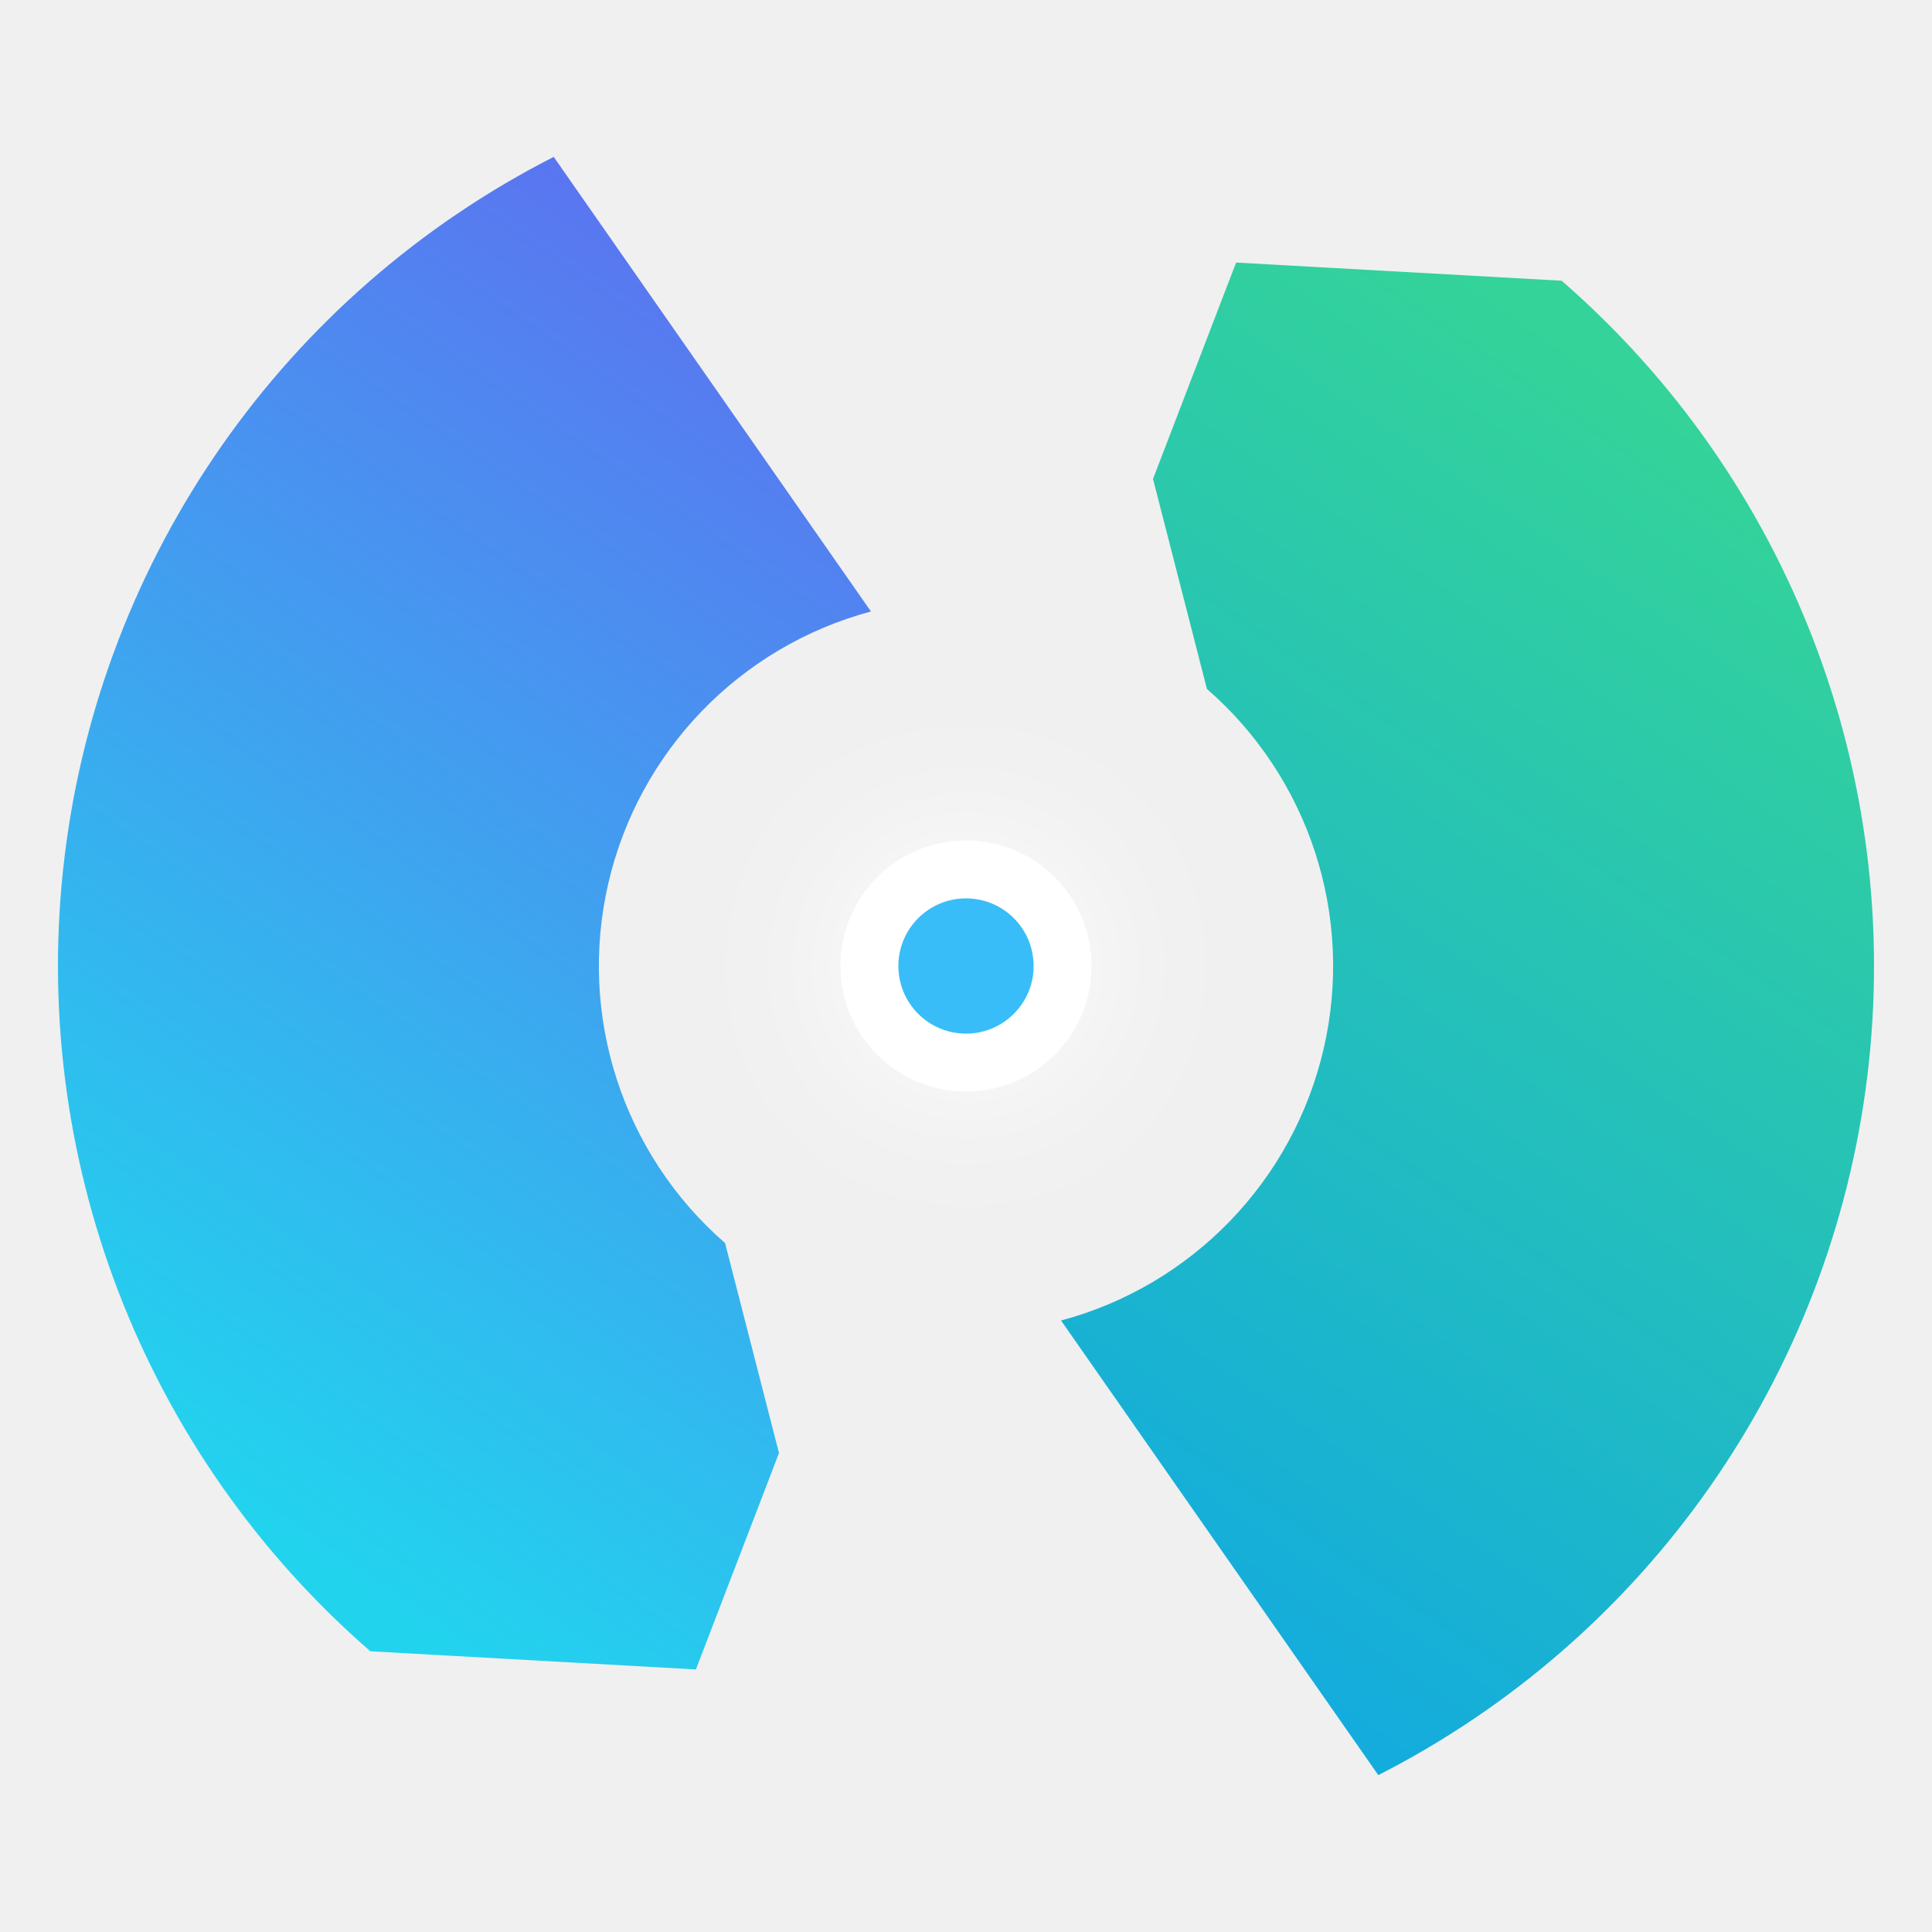
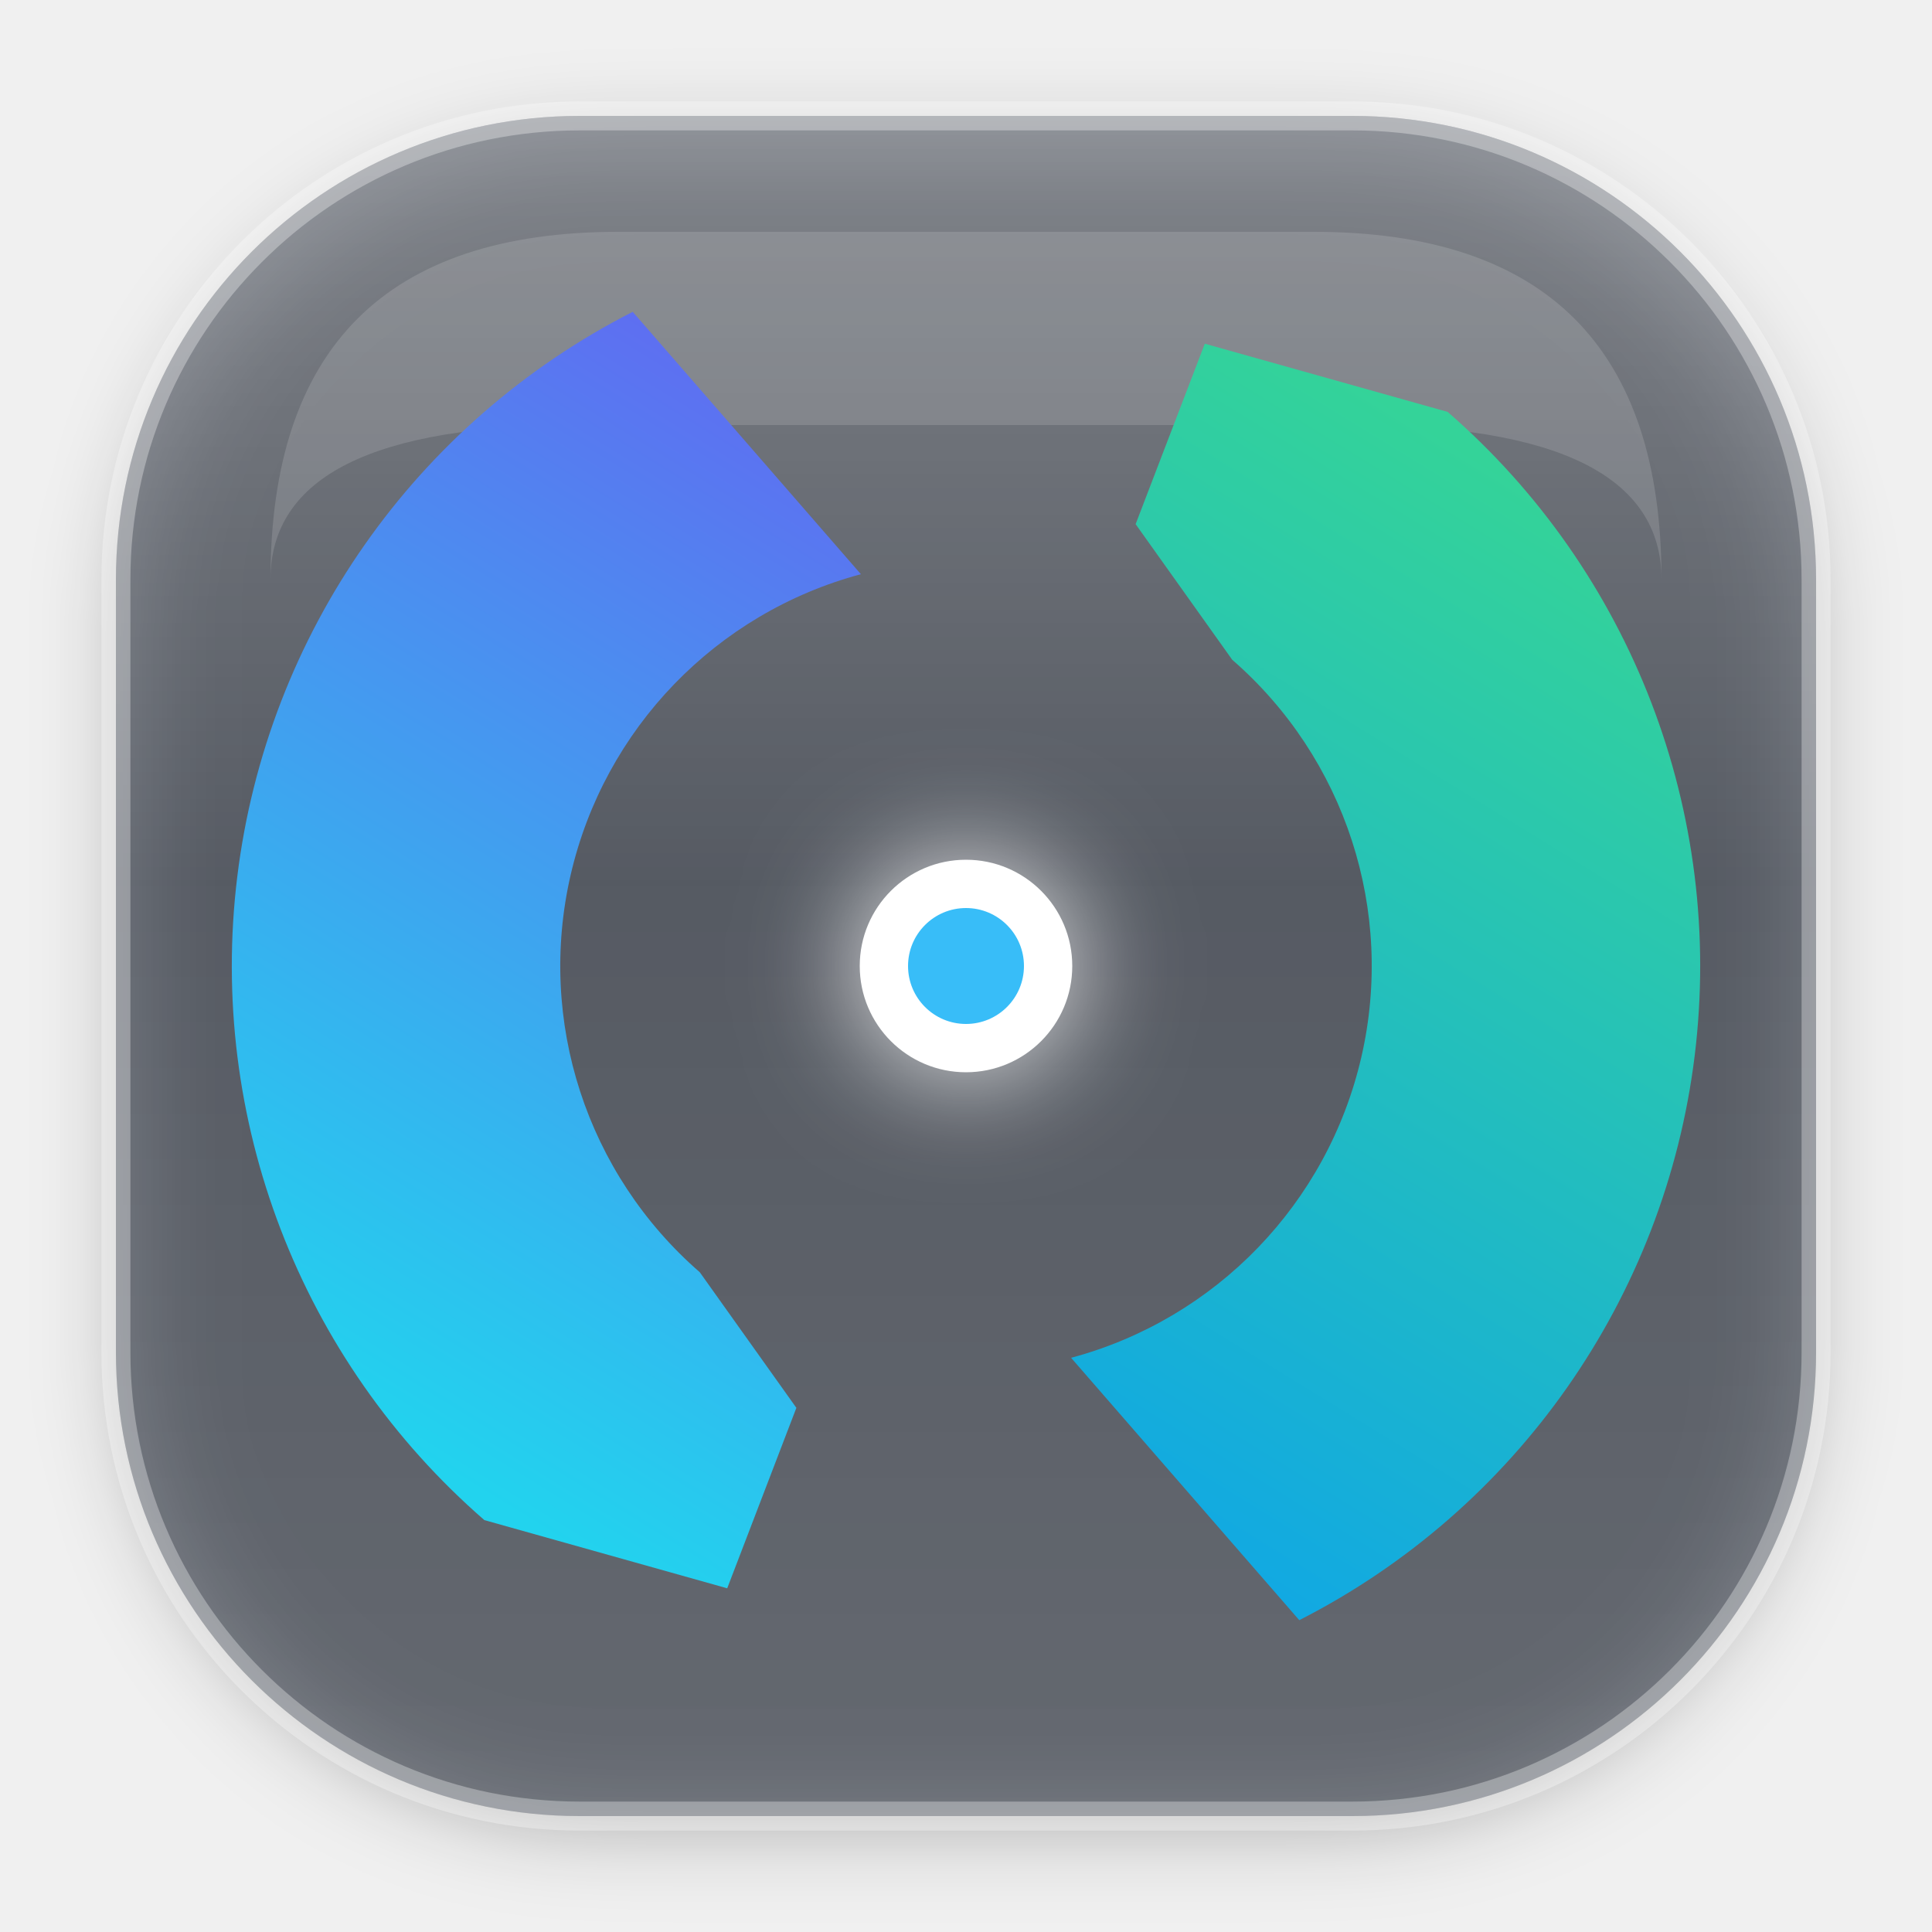
<svg xmlns="http://www.w3.org/2000/svg" viewBox="0 0 100 100" width="100" height="100">
  <defs>
-     <linearGradient id="arrowA" gradientUnits="userSpaceOnUse" x1="18" y1="82" x2="62" y2="18">
+     <linearGradient id="glassBody" x1="0" y1="0" x2="0" y2="1">
+       <stop offset="0%" stop-color="#ffffff" stop-opacity="0.30" />
+       <stop offset="45%" stop-color="#ffffff" stop-opacity="0.08" />
+       <stop offset="100%" stop-color="#ffffff" stop-opacity="0.16" />
+     </linearGradient>
+     <linearGradient id="arrowA" gradientUnits="userSpaceOnUse" x1="26" y1="78" x2="58" y2="26">
      <stop offset="0%" stop-color="#22d3ee" />
      <stop offset="100%" stop-color="#6366f1" />
    </linearGradient>
-     <linearGradient id="arrowB" gradientUnits="userSpaceOnUse" x1="82" y1="18" x2="38" y2="82">
+     <linearGradient id="arrowB" gradientUnits="userSpaceOnUse" x1="74" y1="22" x2="42" y2="74">
      <stop offset="0%" stop-color="#34d399" />
      <stop offset="100%" stop-color="#0ea5e9" />
    </linearGradient>
+     <filter id="tileShadow" x="-20%" y="-20%" width="140%" height="140%">
+       <feGaussianBlur stdDeviation="2.5" />
+     </filter>
    <filter id="coreGlow" x="-120%" y="-120%" width="340%" height="340%">
-       <feGaussianBlur stdDeviation="4" />
+       <feGaussianBlur stdDeviation="3" />
    </filter>
  </defs>
-   <path d="M 28.66 8.12 A 47 47 0 0 0 19.17 85.47 L 36.02 86.41 L 40.32 75.21 L 37.53 64.34 A 19 19 0 0 1 45.08 31.65 Z" fill="url(#arrowA)" />
-   <path d="M 71.34 91.88 A 47 47 0 0 0 80.83 14.53 L 63.98 13.59 L 59.68 24.79 L 62.47 35.66 A 19 19 0 0 1 54.92 68.35 Z" fill="url(#arrowB)" />
-   <circle cx="50" cy="50" r="6.5" fill="#ffffff" opacity="0.9" filter="url(#coreGlow)" />
-   <circle cx="50" cy="50" r="6.5" fill="#ffffff" />
-   <circle cx="50" cy="50" r="3.5" fill="#38bdf8" />
+   <rect x="7" y="8" width="86" height="86" rx="24" fill="#000000" fill-opacity="0.35" filter="url(#tileShadow)" />
+   <rect x="6" y="6" width="88" height="88" rx="24" fill="#141c2b" fill-opacity="0.62" />
+   <rect x="6" y="6" width="88" height="88" rx="24" fill="url(#glassBody)" stroke="#ffffff" stroke-opacity="0.32" stroke-width="1.5" />
+   <path d="M 14 30 Q 14 12 32 12 L 68 12 Q 86 12 86 30 Q 86 22 70 22 L 30 22 Q 14 22 14 30 Z" fill="#ffffff" fill-opacity="0.14" />
+   <path d="M 32.75 16.14 A 38 38 0 0 0 25.07 78.68 L 37.64 82.21 L 41.22 72.87 L 36.22 65.85 A 21 21 0 0 1 44.56 29.72 Z" fill="url(#arrowA)" />
+   <path d="M 67.25 83.86 A 38 38 0 0 0 74.93 21.32 L 62.36 17.79 L 58.78 27.13 L 63.78 34.15 A 21 21 0 0 1 55.44 70.28 Z" fill="url(#arrowB)" />
+   <circle cx="50" cy="50" r="5.5" fill="#ffffff" opacity="0.9" filter="url(#coreGlow)" />
+   <circle cx="50" cy="50" r="5.5" fill="#ffffff" />
+   <circle cx="50" cy="50" r="3" fill="#38bdf8" />
</svg>
